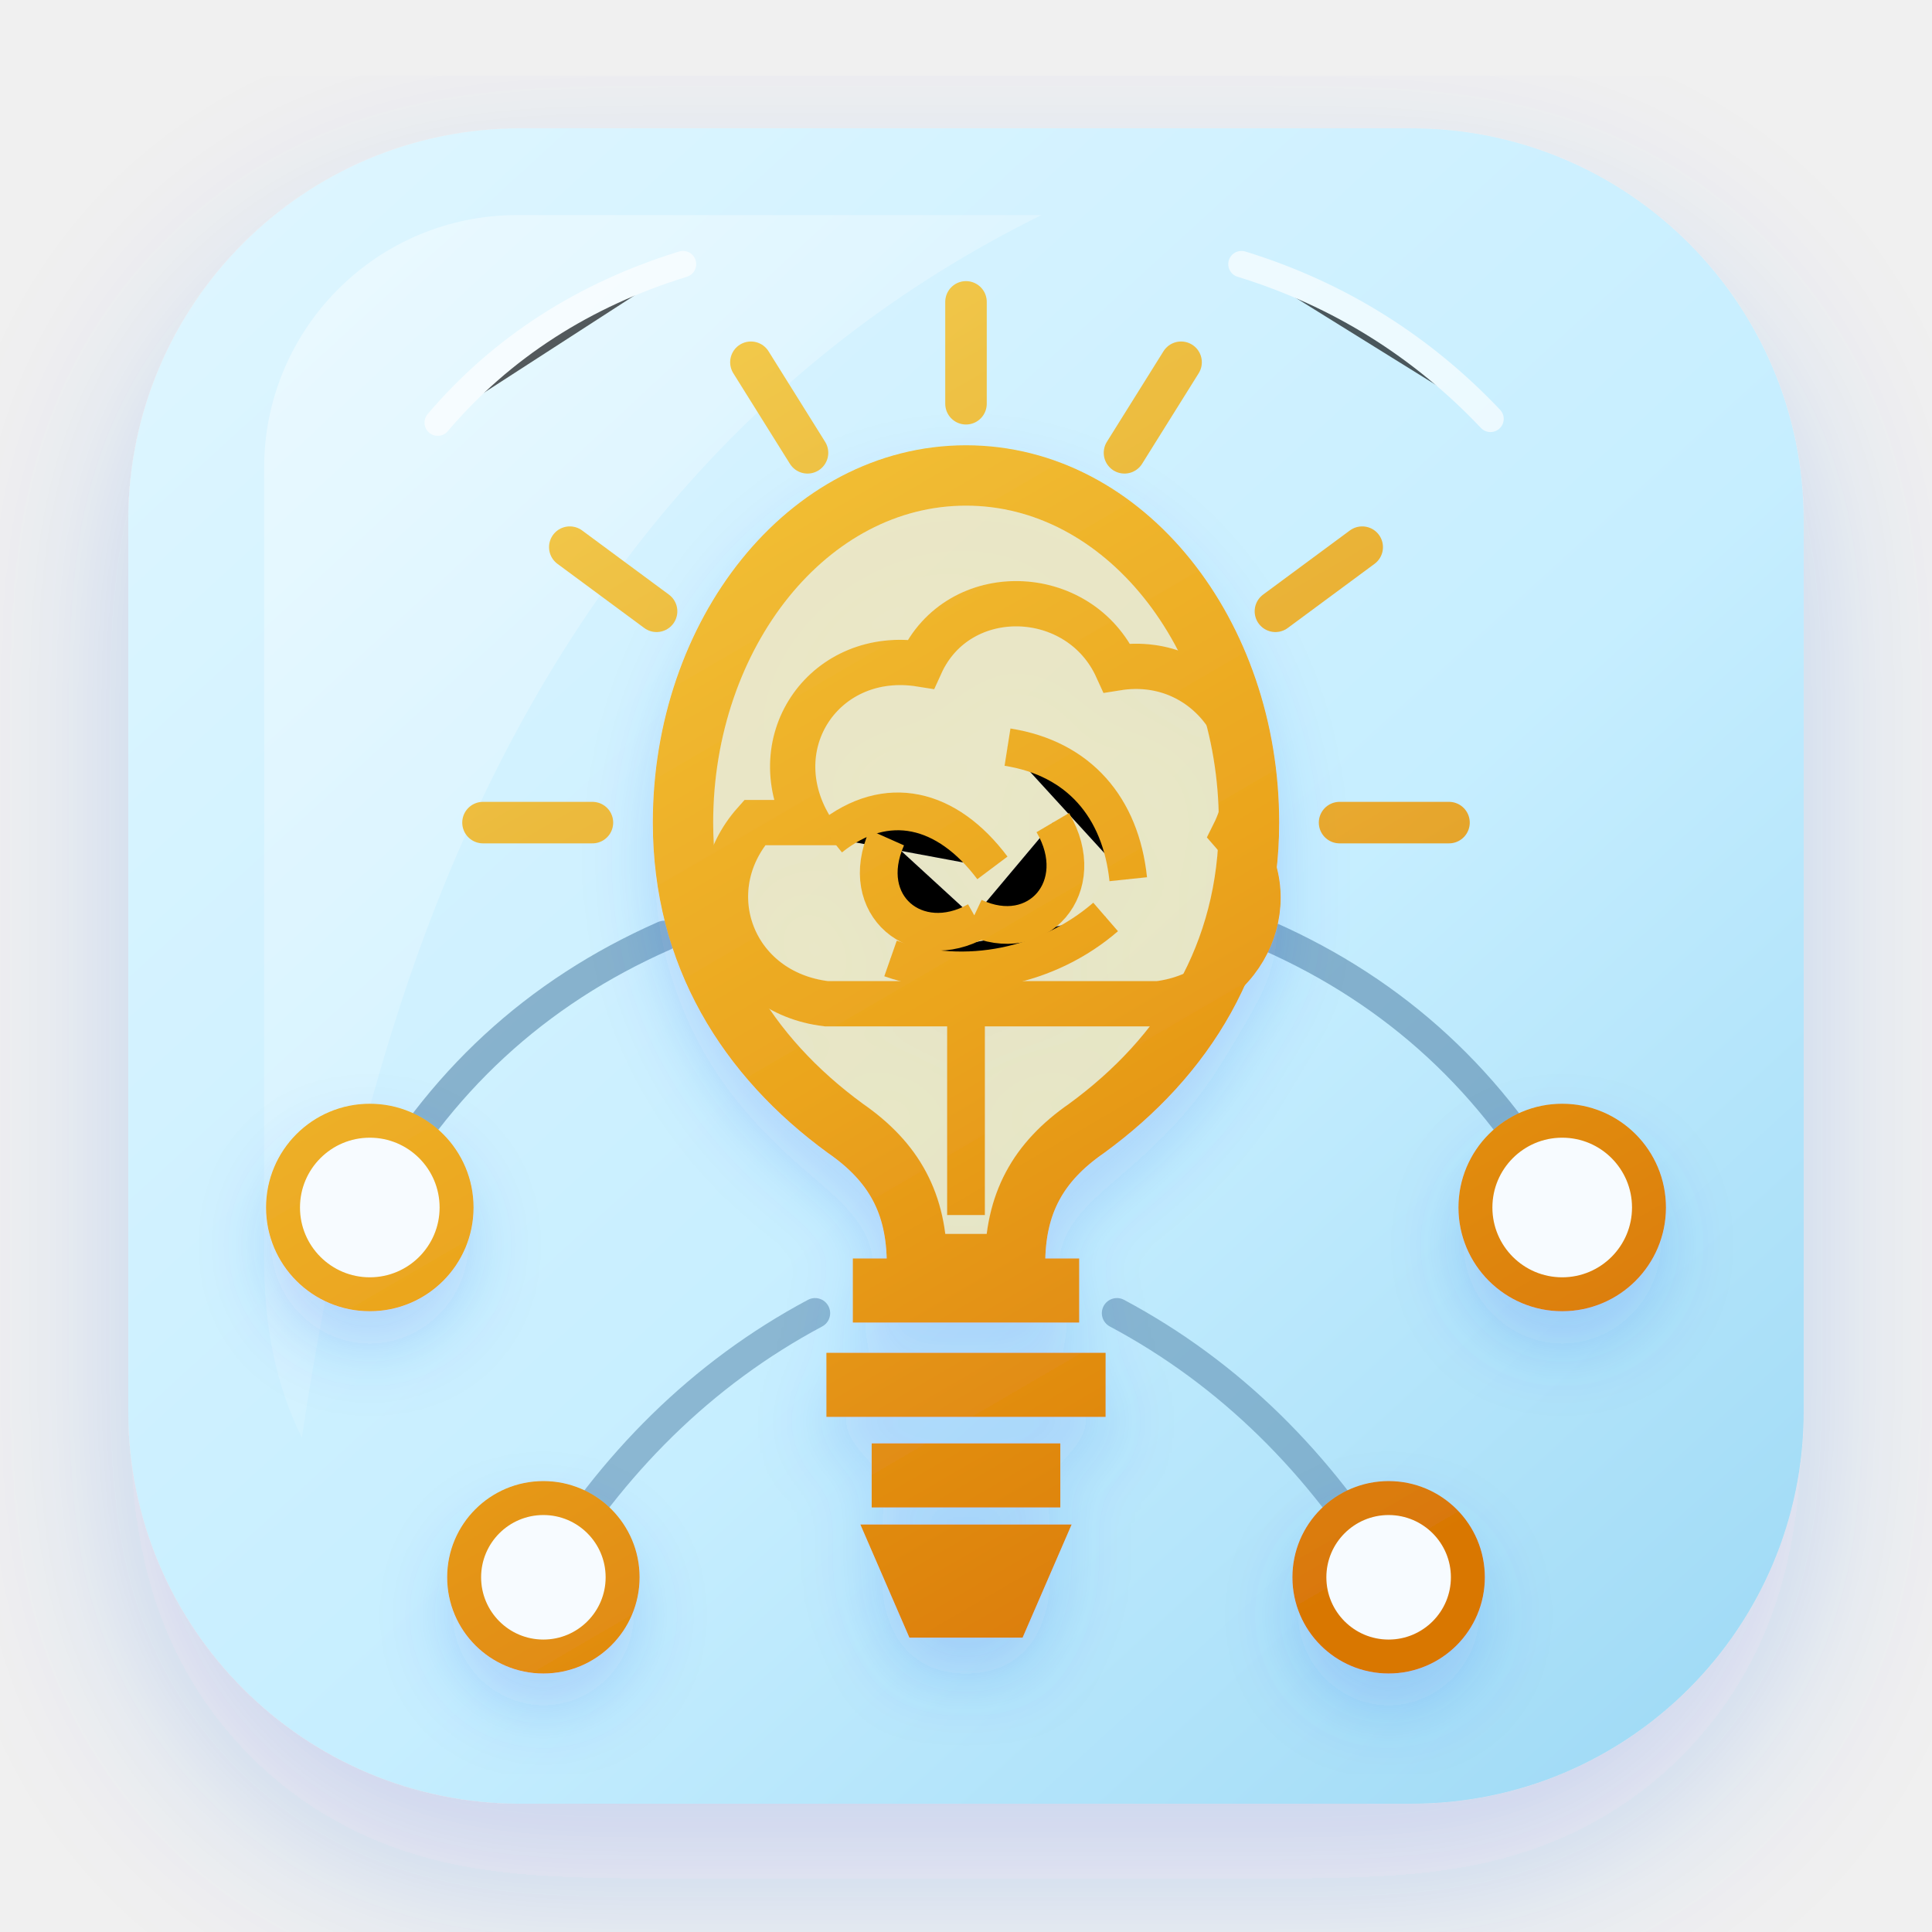
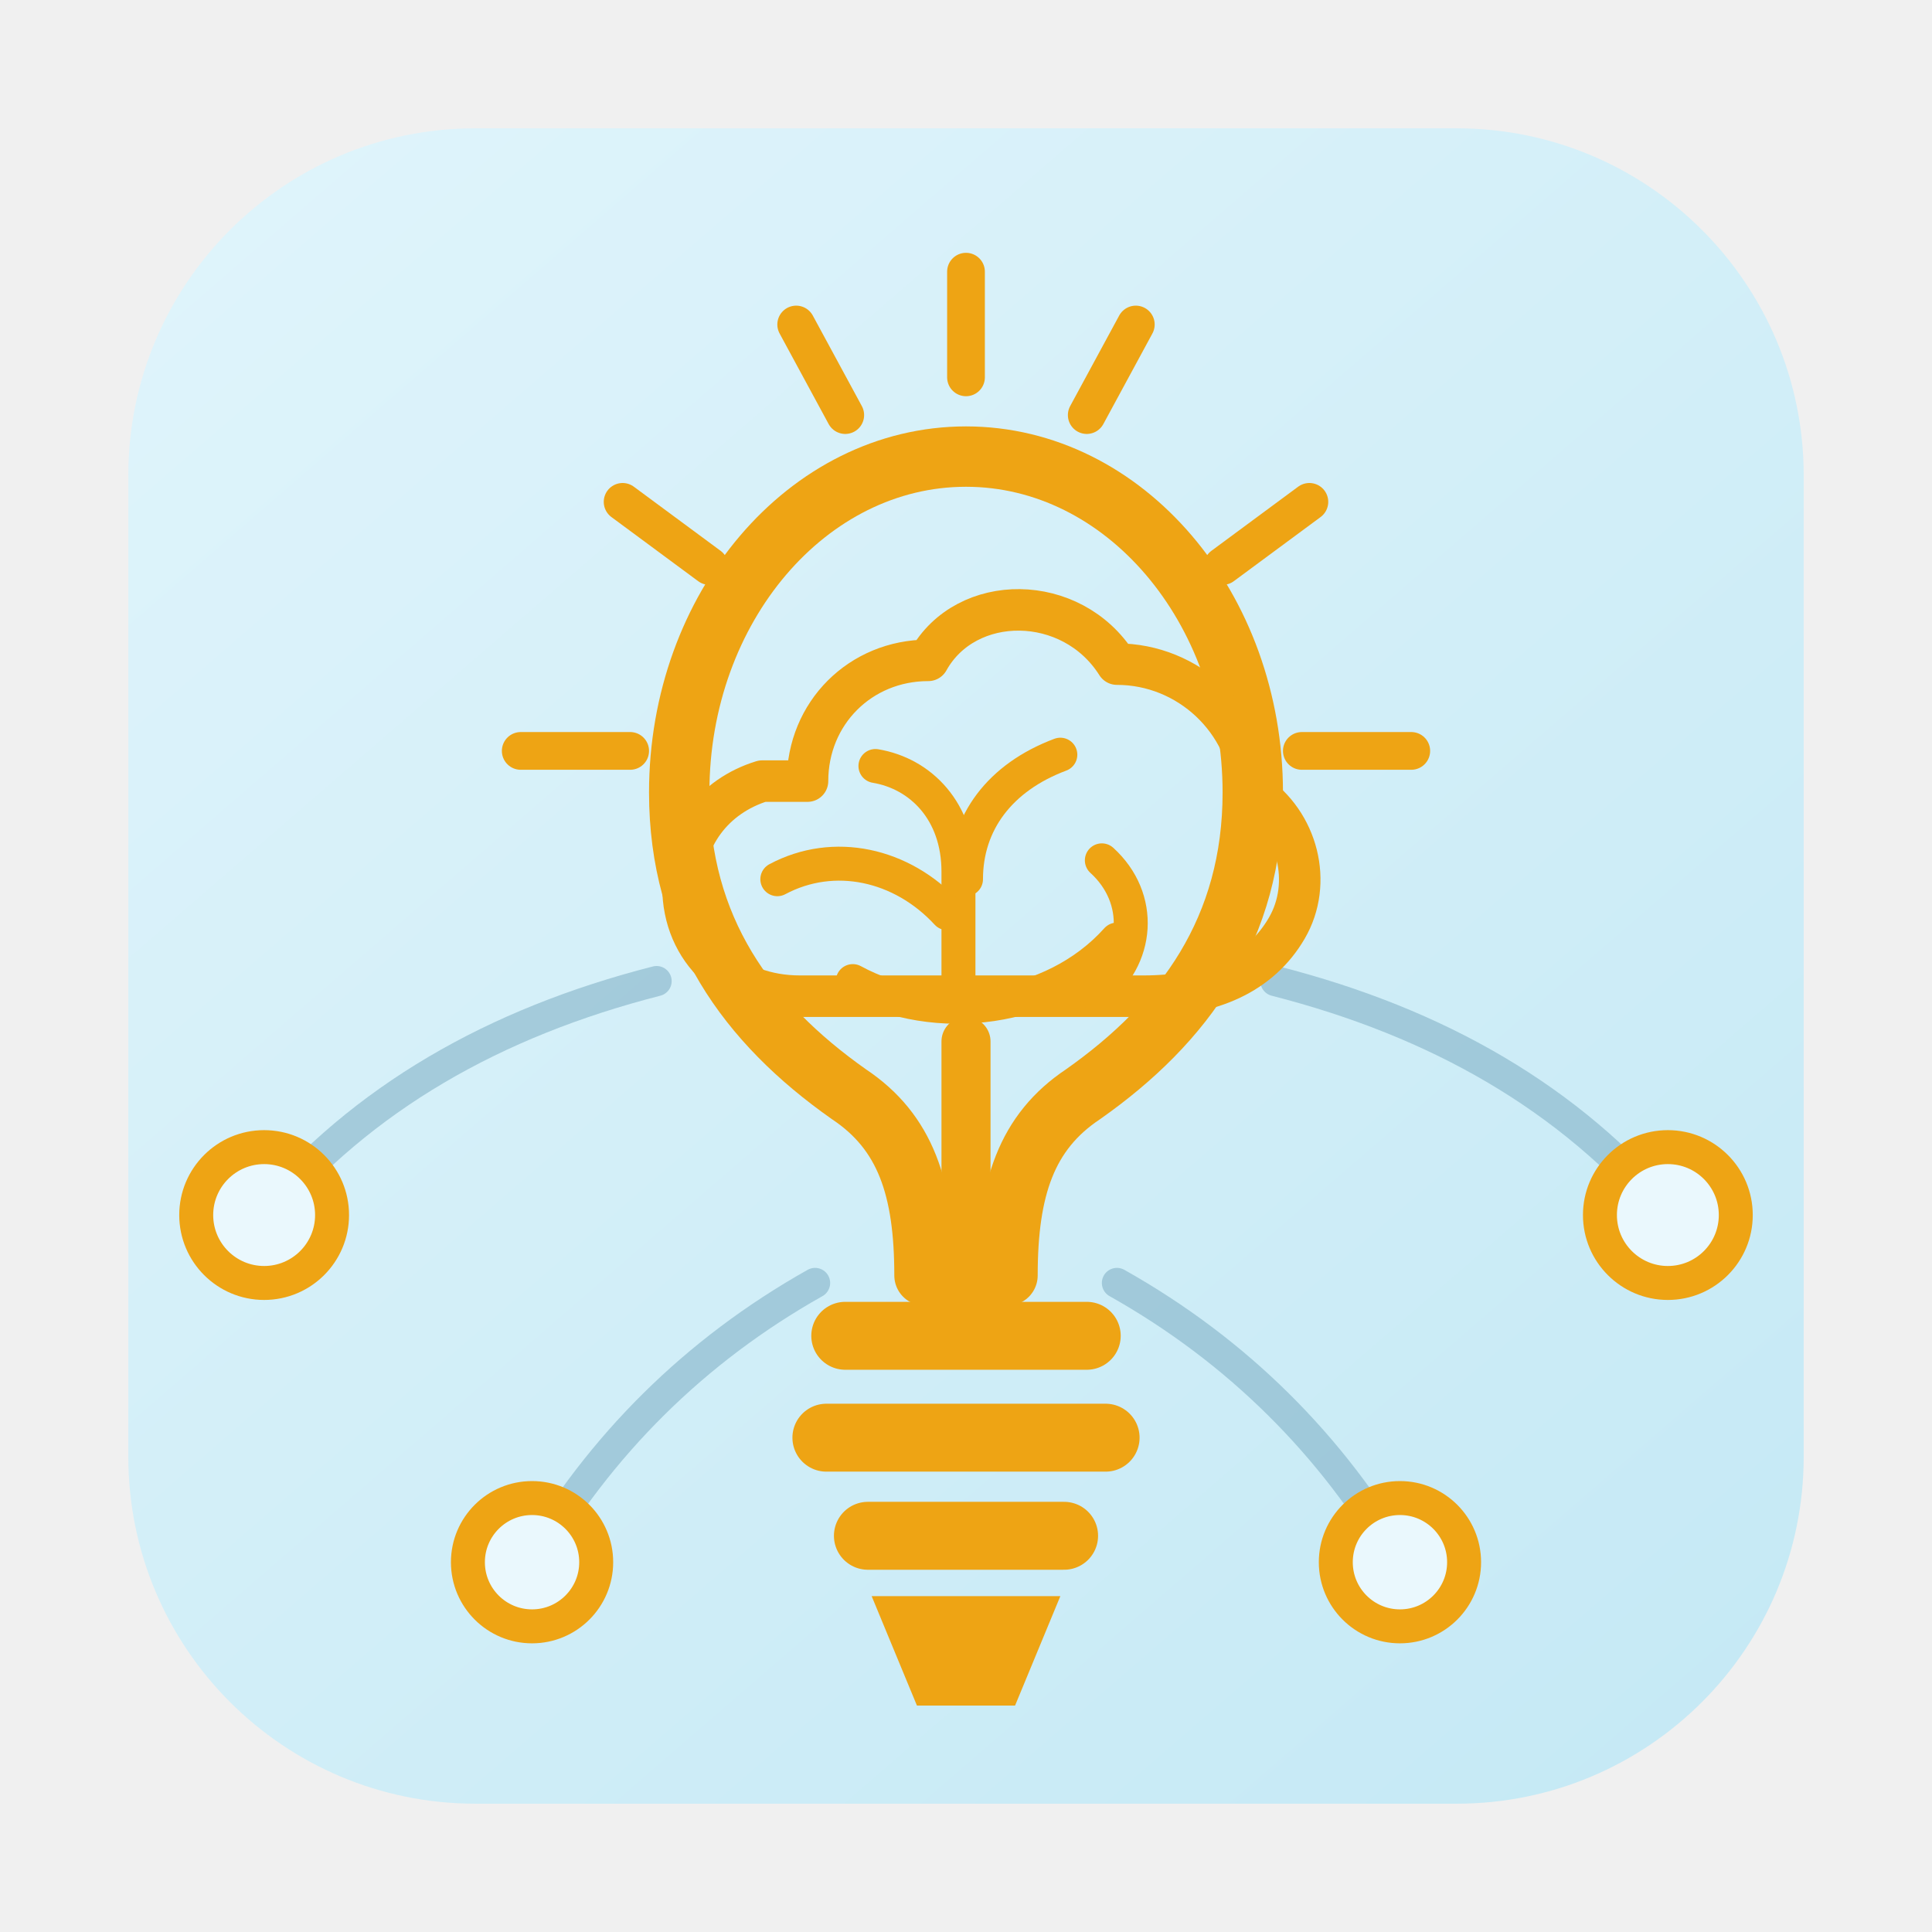
- <svg xmlns="http://www.w3.org/2000/svg" viewBox="0 0 512 512" role="img" aria-label="MindMap brain bulb node icon candidate">
+ <svg xmlns="http://www.w3.org/2000/svg" viewBox="0 0 512 512" role="img" aria-label="MindMap orange brain bulb symbol with nodes">
  <defs>
-     <linearGradient id="tile" x1="54" y1="34" x2="460" y2="478" gradientUnits="userSpaceOnUse">
-       <stop offset="0" stop-color="#dff6ff" />
-       <stop offset=".58" stop-color="#c6eeff" />
-       <stop offset="1" stop-color="#9dd9f5" />
+     <linearGradient id="bg" x1="64" y1="34" x2="448" y2="478" gradientUnits="userSpaceOnUse">
+       <stop offset="0" stop-color="#dff4fb" />
+       <stop offset="1" stop-color="#c5e9f5" />
    </linearGradient>
-     <linearGradient id="gloss" x1="78" y1="46" x2="314" y2="300" gradientUnits="userSpaceOnUse">
-       <stop offset="0" stop-color="#ffffff" stop-opacity=".42" />
-       <stop offset="1" stop-color="#ffffff" stop-opacity="0" />
-     </linearGradient>
-     <linearGradient id="orange" x1="156" y1="84" x2="354" y2="424" gradientUnits="userSpaceOnUse">
-       <stop offset="0" stop-color="#f4c93f" />
-       <stop offset=".52" stop-color="#eba51e" />
-       <stop offset="1" stop-color="#d97706" />
-     </linearGradient>
-     <filter id="tileShadow" x="-18%" y="-18%" width="136%" height="142%">
-       <feDropShadow dx="0" dy="20" stdDeviation="24" flood-color="#2563eb" flood-opacity=".2" />
-     </filter>
-     <filter id="symbolShadow" x="-18%" y="-18%" width="136%" height="140%">
-       <feDropShadow dx="0" dy="10" stdDeviation="9" flood-color="#2563eb" flood-opacity=".18" />
-     </filter>
  </defs>
-   <rect x="34" y="34" width="444" height="444" rx="104" fill="url(#tile)" filter="url(#tileShadow)" />
-   <path d="M70 124c0-37 30-67 67-67h139C201 94 145 158 111 252c-14 39-24 82-31 129-7-14-10-30-10-47z" fill="url(#gloss)" />
+   <rect x="34" y="34" width="444" height="444" rx="92" fill="url(#bg)" />
  <g fill="none" stroke-linecap="round" stroke-linejoin="round">
-     <path d="M176 248C142 263 116 287 98 320" stroke="#5f8fb1" stroke-width="8" opacity=".64" />
-     <path d="M336 248c34 15 60 39 78 72" stroke="#5f8fb1" stroke-width="8" opacity=".64" />
-     <path d="M216 348c-30 16-54 40-72 70" stroke="#5f8fb1" stroke-width="8" opacity=".58" />
-     <path d="M296 348c30 16 54 40 72 70" stroke="#5f8fb1" stroke-width="8" opacity=".58" />
+     <g stroke="#77a9bf" stroke-width="8" opacity=".52">
+       <path d="M174 260c-43 11-78 31-104 62" />
+       <path d="M338 260c43 11 78 31 104 62" />
+       <path d="M216 340c-32 18-57 43-75 74" />
+       <path d="M296 340c32 18 57 43 75 74" />
+     </g>
+     <g stroke="#eea414" stroke-width="9" fill="#eaf8fd">
+       <circle cx="70" cy="322" r="18" />
+       <circle cx="442" cy="322" r="18" />
+       <circle cx="141" cy="414" r="17" />
+       <circle cx="371" cy="414" r="17" />
+     </g>
  </g>
-   <g filter="url(#symbolShadow)">
-     <path d="M181 218c0-50 33-92 75-92s75 42 75 92c0 35-17 62-43 81-13 9-19 20-19 36h-26c0-16-6-27-19-36-26-19-43-46-43-81z" fill="#ffe9a3" opacity=".62" />
-     <path d="M181 218c0-50 33-92 75-92s75 42 75 92c0 35-17 62-43 81-13 9-19 20-19 36h-26c0-16-6-27-19-36-26-19-43-46-43-81z" fill="none" stroke="url(#orange)" stroke-width="16" />
-     <path d="M214 218c-12-22 5-46 30-42 10-22 42-21 52 1 25-4 42 22 31 44 14 16 4 42-20 45h-88c-25-3-35-30-19-48z" fill="none" stroke="url(#orange)" stroke-width="12" />
-     <path d="M220 222c15-12 31-8 43 8M267 198c19 3 30 16 32 35M236 254c20 7 42 2 57-11" stroke="url(#orange)" stroke-width="10" />
-     <path d="M235 222c-8 18 8 31 24 22M279 218c10 17-4 33-21 25M256 262v60" stroke="url(#orange)" stroke-width="10" />
-     <path d="M226 342h60M219 367h74M231 391h50" stroke="url(#orange)" stroke-width="17" />
-     <path d="M228 404h56l-13 30h-30z" fill="url(#orange)" stroke="none" />
+   <g fill="none" stroke="#eea414" stroke-linecap="round" stroke-linejoin="round">
+     <path d="M256 72v28" stroke-width="10" />
+     <path d="M211 86l13 24" stroke-width="10" />
+     <path d="M301 86l-13 24" stroke-width="10" />
+     <path d="M165 133l23 17" stroke-width="10" />
+     <path d="M347 133l-23 17" stroke-width="10" />
+     <path d="M138 199h29" stroke-width="10" />
+     <path d="M345 199h29" stroke-width="10" />
+     <path d="M180 210c0-49 34-89 76-89s76 40 76 89c0 36-18 61-45 80-15 10-20 25-20 48h-22c0-23-5-38-20-48-27-19-45-44-45-80z" stroke-width="16" />
+     <path d="M214 207c0-18 14-32 32-32 10-18 38-18 50 1 19 0 35 15 36 34 12 8 16 24 9 36-7 12-20 18-38 18h-91c-18 0-31-12-31-29 0-13 8-24 21-28z" stroke-width="11" />
+     <path d="M232 203c12 2 22 12 22 28v31" stroke-width="9" />
+     <path d="M281 200c-16 6-25 18-25 33" stroke-width="9" />
+     <path d="M206 233c15-8 33-4 45 9" stroke-width="9" />
+     <path d="M292 228c11 10 10 26-2 35" stroke-width="9" />
+     <path d="M226 260c22 12 53 8 70-11" stroke-width="9" />
+     <path d="M256 276v59" stroke-width="13" />
+     <path d="M224 354h64" stroke-width="18" />
+     <path d="M219 381h74" stroke-width="18" />
+     <path d="M230 407h52" stroke-width="18" />
  </g>
-   <g stroke="url(#orange)" stroke-width="11" stroke-linecap="round" opacity=".92">
-     <path d="M256 80v27" />
-     <path d="M199 96l15 24" />
-     <path d="M313 96l-15 24" />
-     <path d="M151 145l23 17" />
-     <path d="M361 145l-23 17" />
-     <path d="M128 218h29" />
-     <path d="M355 218h29" />
-   </g>
-   <g filter="url(#symbolShadow)" stroke="url(#orange)" stroke-width="9">
-     <circle cx="98" cy="320" r="23" fill="#f7fbff" />
-     <circle cx="414" cy="320" r="23" fill="#f7fbff" />
-     <circle cx="144" cy="418" r="21" fill="#f7fbff" />
-     <circle cx="368" cy="418" r="21" fill="#f7fbff" />
-   </g>
-   <g stroke="#ffffff" stroke-width="7" stroke-linecap="round" opacity=".64">
-     <path d="M116 112c17-20 39-34 65-42" />
-     <path d="M395 111c-18-19-40-33-66-41" />
-   </g>
+   <path d="M231 423h50l-12 29h-26z" fill="#eea414" />
</svg>
